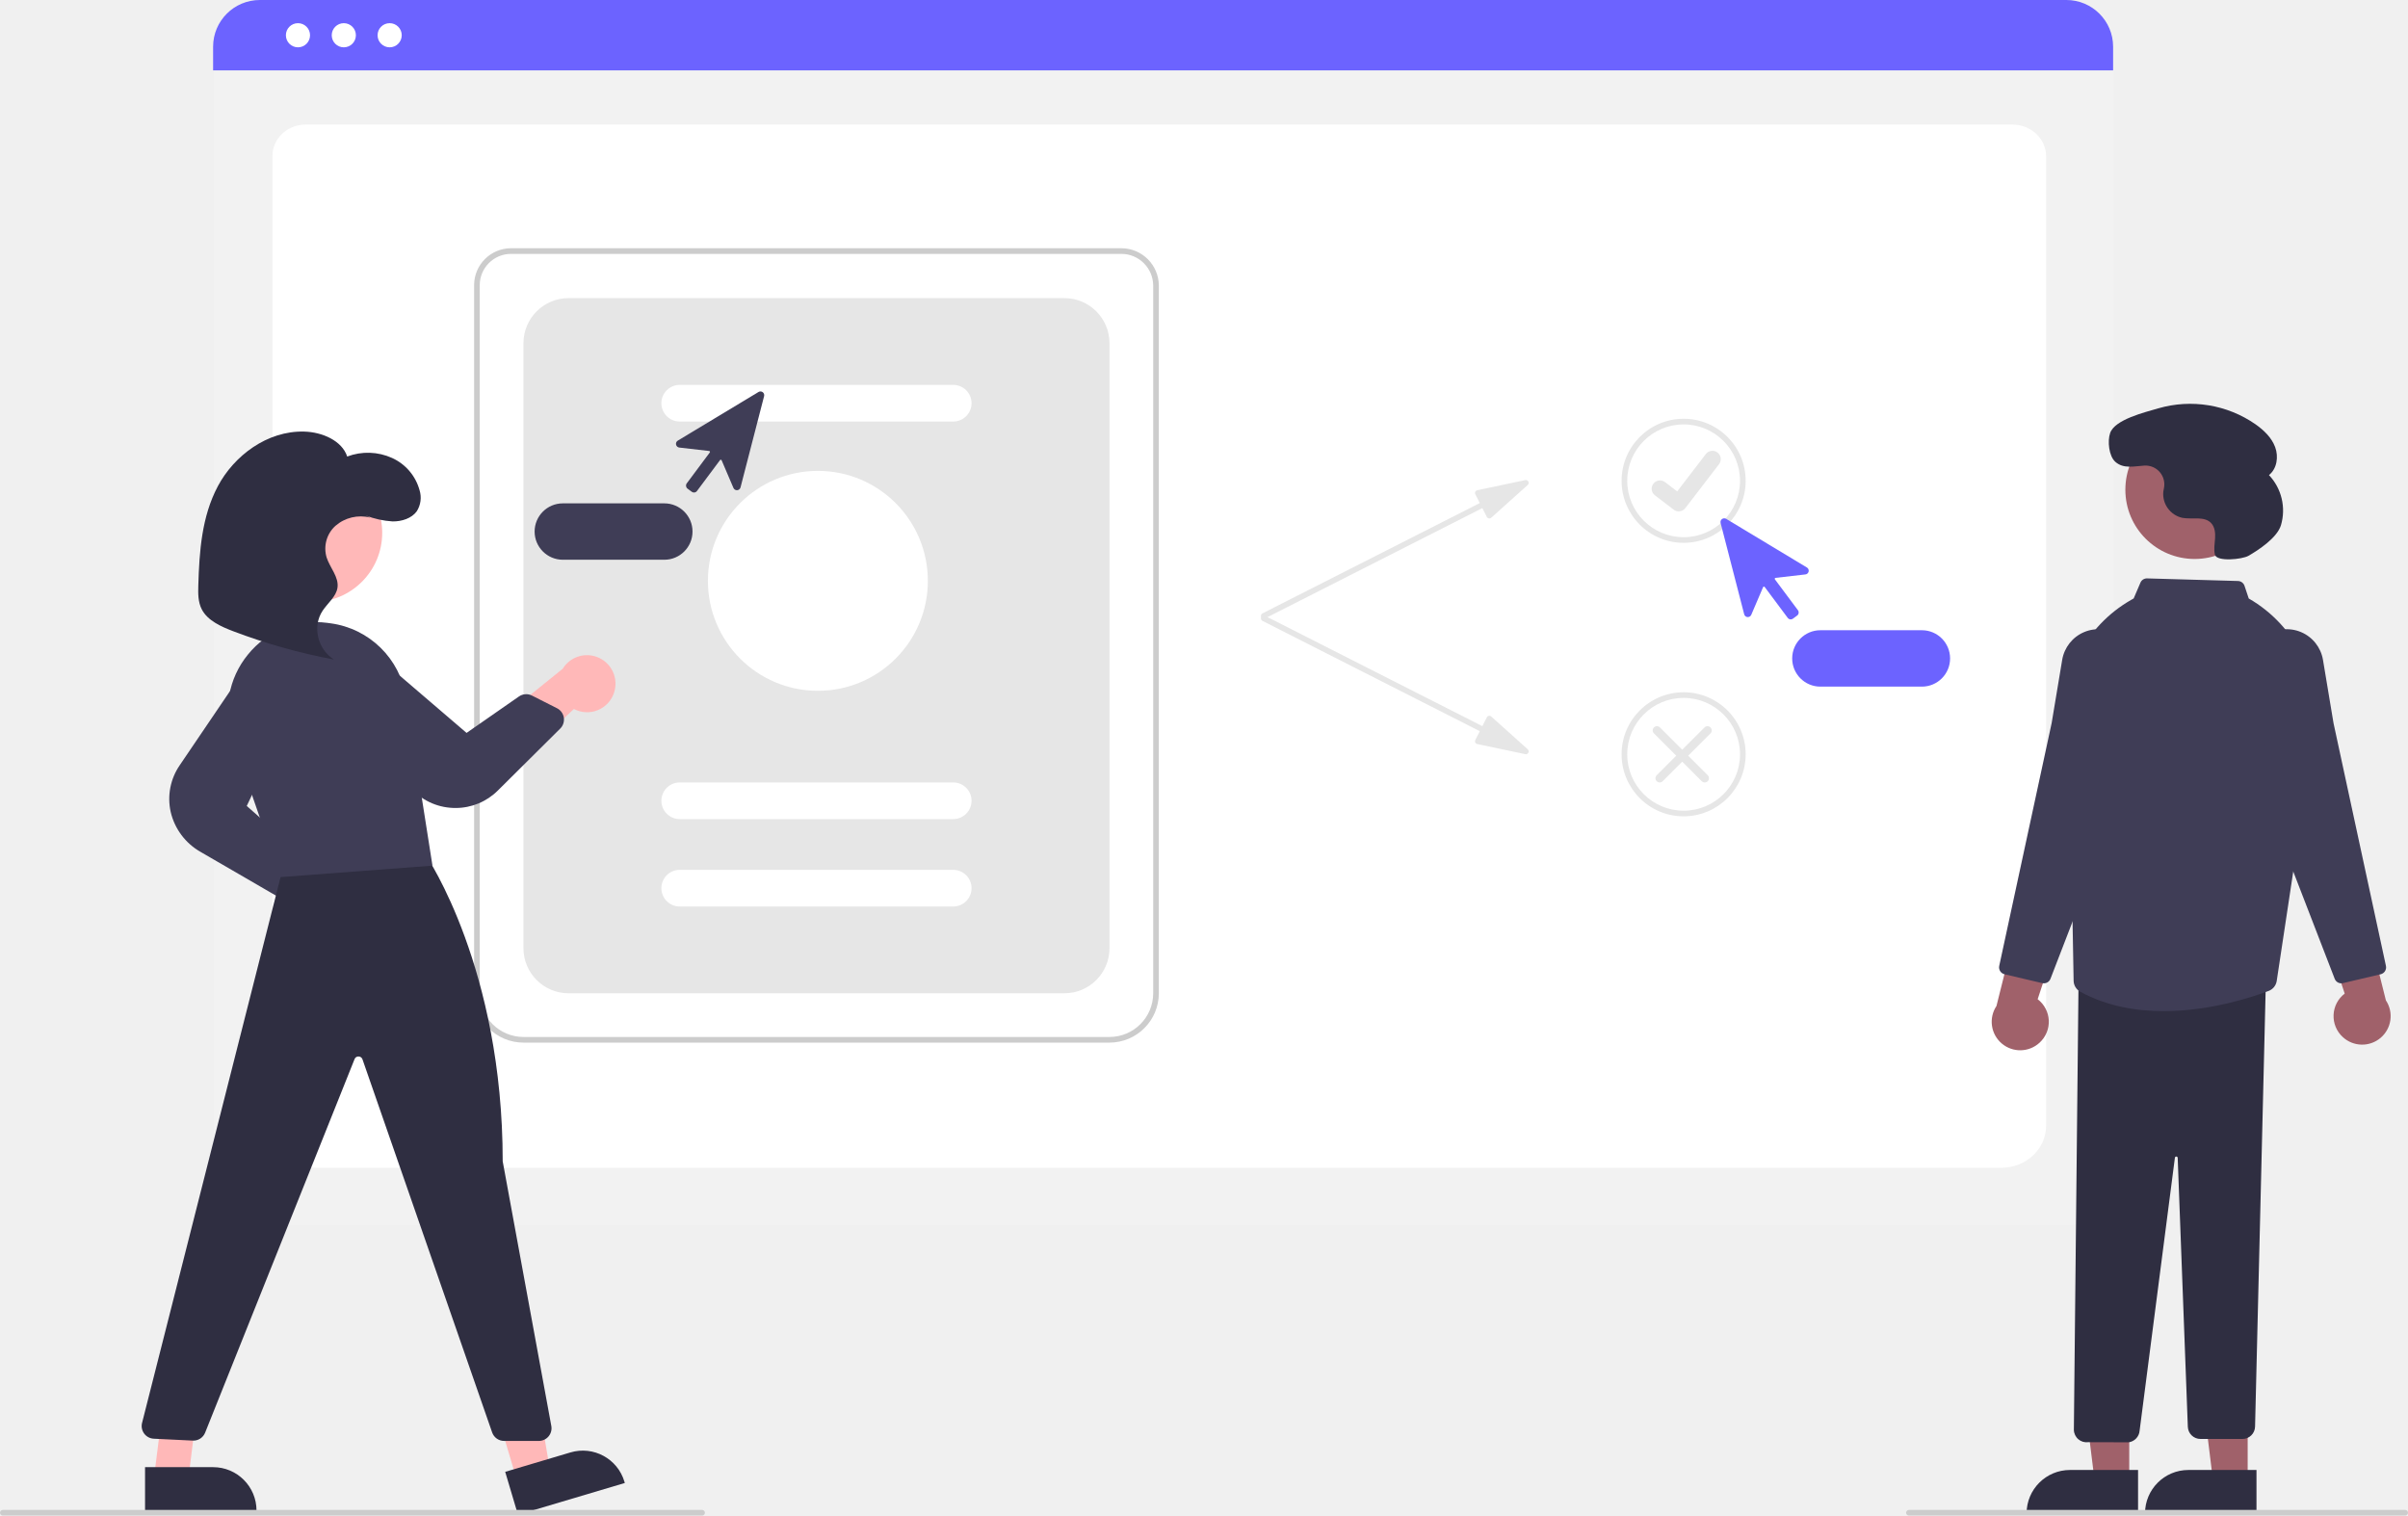
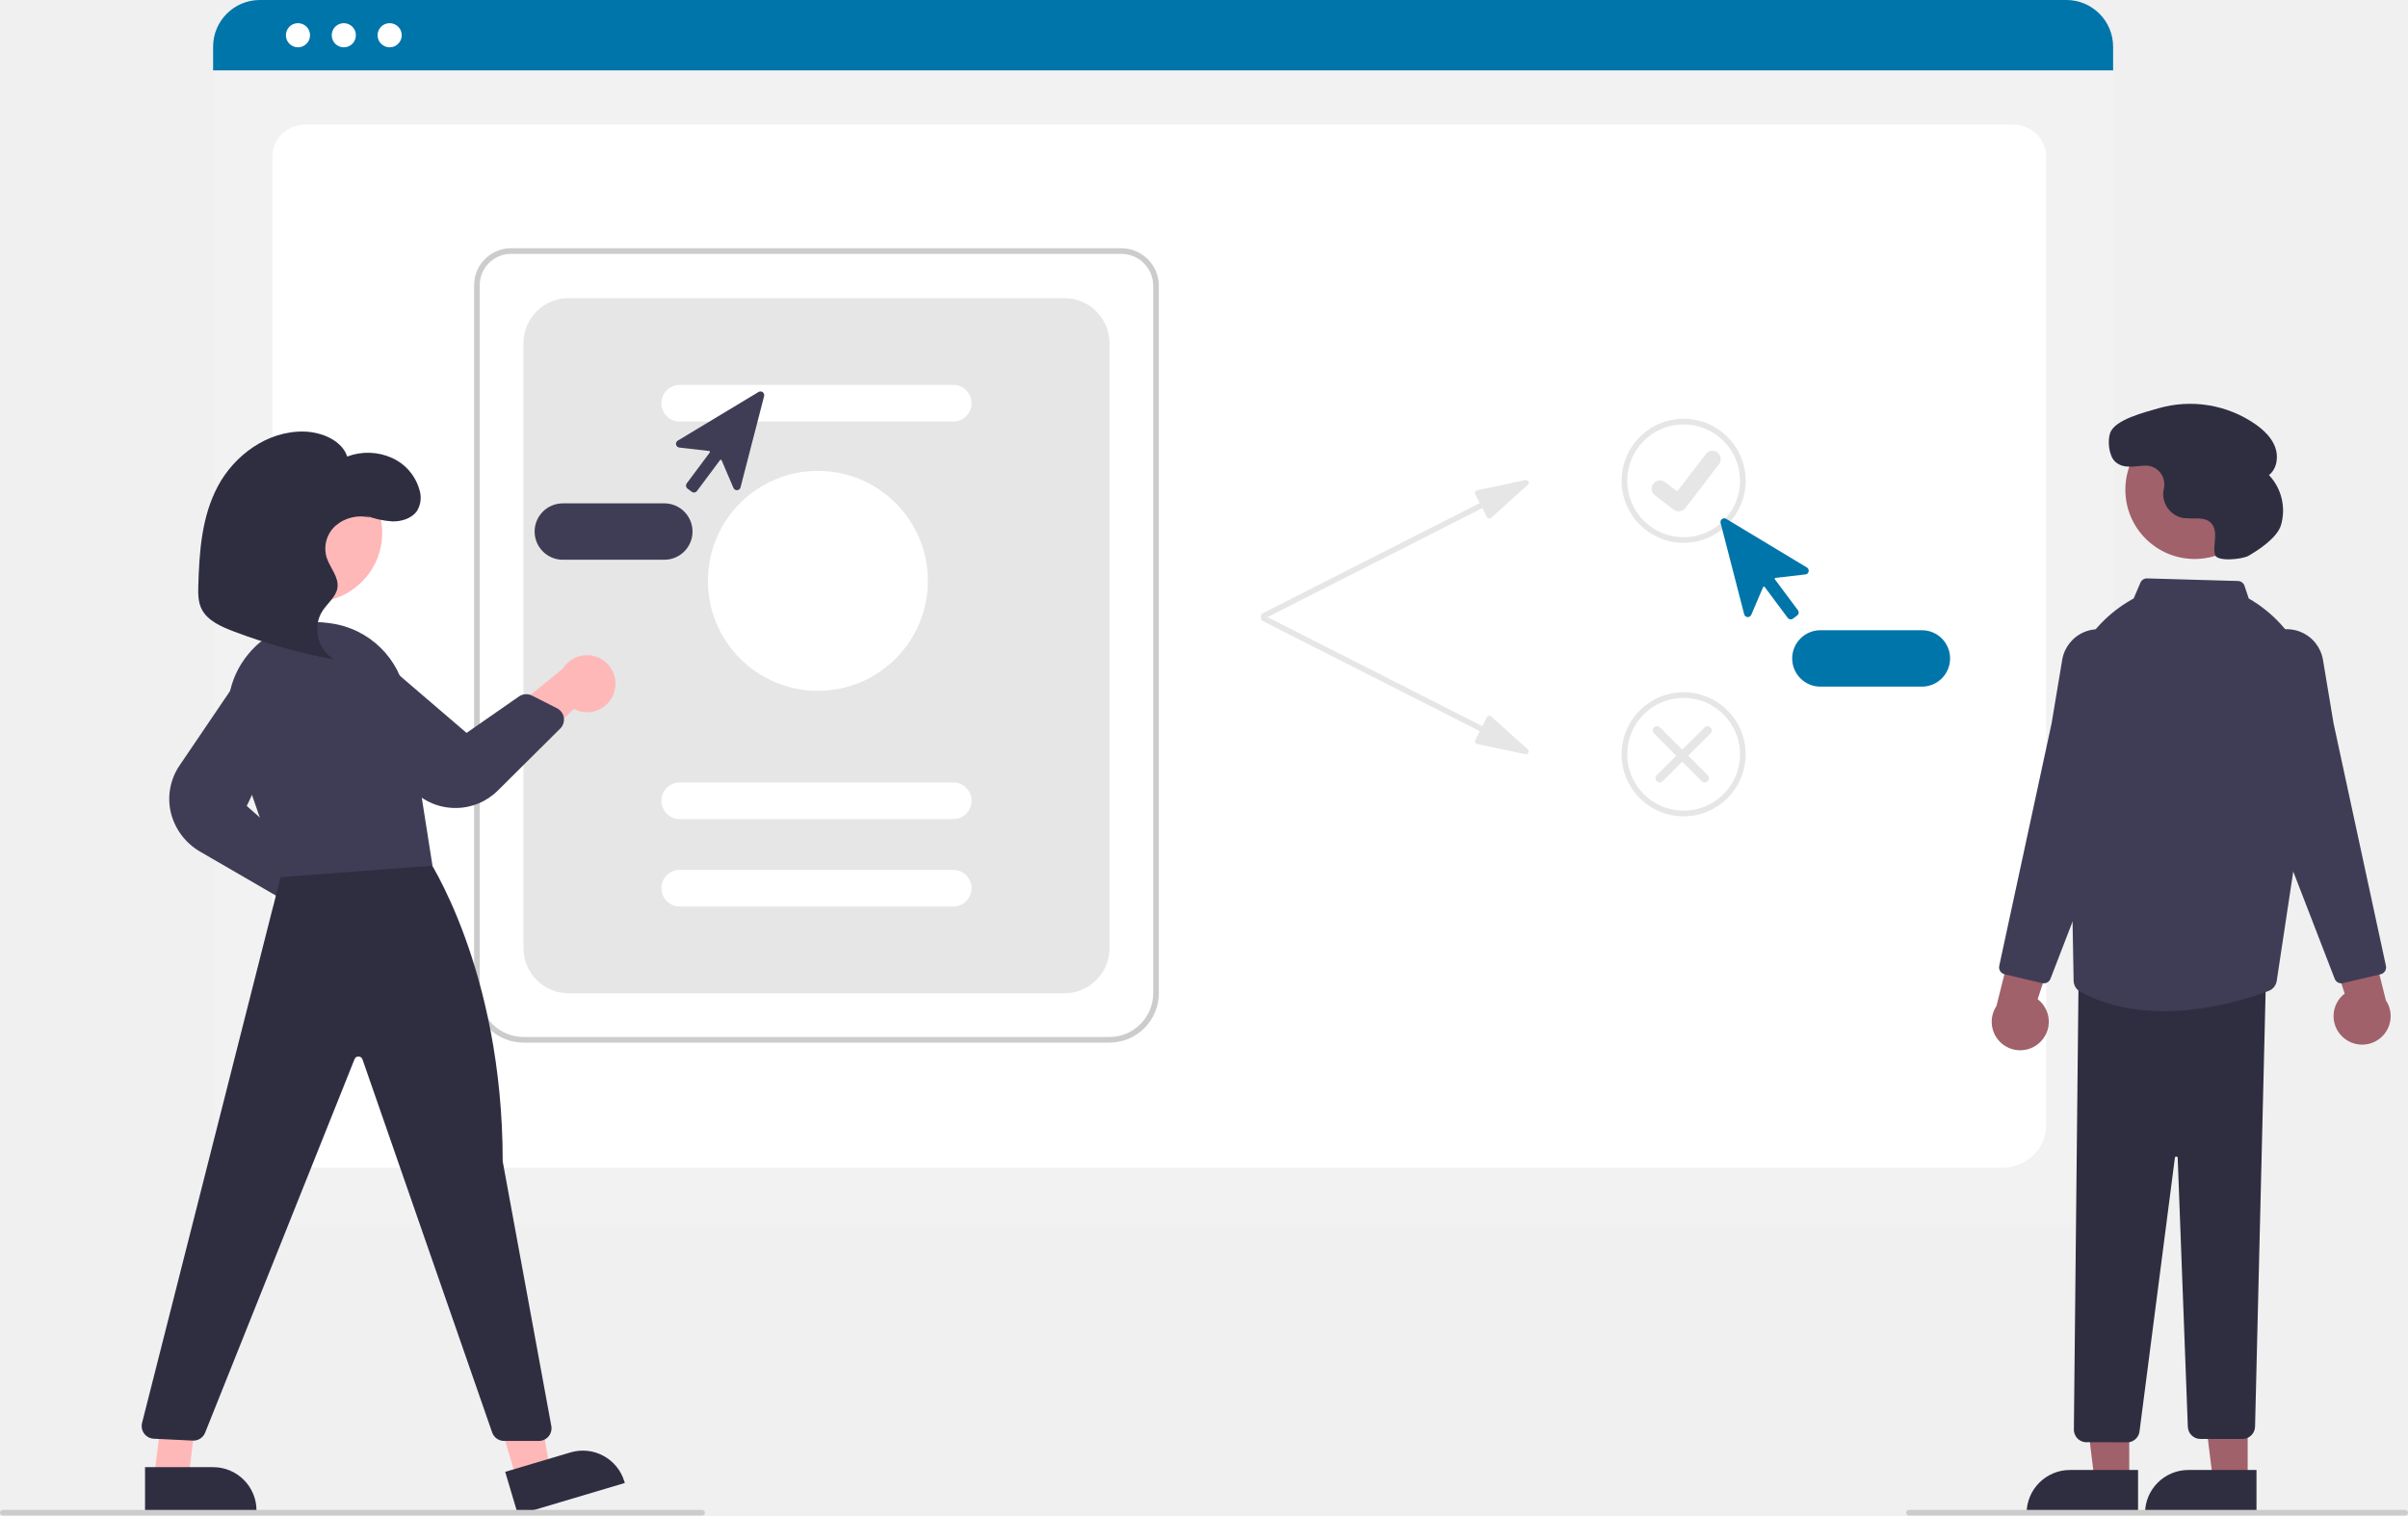
<svg xmlns="http://www.w3.org/2000/svg" data-name="Layer 1" width="854" height="537.526" viewBox="0 0 854 537.526">
  <path d="M906.149,615.785H265.311a16.519,16.519,0,0,1-16.5-16.5V204.131a12.102,12.102,0,0,1,12.088-12.088H910.352a12.311,12.311,0,0,1,12.297,12.297V599.285A16.519,16.519,0,0,1,906.149,615.785Z" transform="translate(-173 -181.2372)" fill="#f2f2f2" />
  <path d="M882.772,595.418H285.527c-8.755,0-15.878-6.67-15.878-14.868V236.445c0-6.08,5.278-11.027,11.766-11.027H886.689c6.595,0,11.961,5.028,11.961,11.209V580.55C898.65,588.748,891.527,595.418,882.772,595.418Z" transform="translate(-173 -181.2372)" fill="#fff" />
-   <path d="M922.419,206.187H248.579V197.787a16.574,16.574,0,0,1,16.56-16.55H905.859a16.574,16.574,0,0,1,16.56,16.55Z" transform="translate(-173 -181.2372)" fill="#6c63ff" />
+   <path d="M922.419,206.187H248.579V197.787a16.574,16.574,0,0,1,16.56-16.55H905.859a16.574,16.574,0,0,1,16.56,16.55Z" transform="translate(-173 -181.2372)" fill="#0075aa" />
  <circle cx="105.674" cy="12.5" r="4.283" fill="#fff" />
  <circle cx="121.933" cy="12.5" r="4.283" fill="#fff" />
  <circle cx="138.192" cy="12.5" r="4.283" fill="#fff" />
  <path d="M566.482,551.02H358.644a17.52,17.52,0,0,1-17.5-17.5V282.366a13.103,13.103,0,0,1,13.088-13.088H570.685a13.312,13.312,0,0,1,13.297,13.297V533.52A17.52,17.52,0,0,1,566.482,551.02ZM354.232,271.278a11.101,11.101,0,0,0-11.088,11.088v251.154a15.517,15.517,0,0,0,15.5,15.5h207.839a15.518,15.518,0,0,0,15.5-15.5V282.575a11.31,11.31,0,0,0-11.297-11.297Z" transform="translate(-173 -181.2372)" fill="#ccc" />
  <path d="M374.644,533.52h175.839a16,16,0,0,0,16-16V302.972a16,16,0,0,0-16-16H374.644a16,16,0,0,0-16,16V517.52A16,16,0,0,0,374.644,533.52Z" transform="translate(-173 -181.2372)" fill="#e6e6e6" />
  <path d="M511.063,330.746h-97a6.5,6.5,0,0,1,0-13h97a6.5,6.5,0,1,1,0,13Z" transform="translate(-173 -181.2372)" fill="#fff" />
  <path d="M511.063,471.746h-97a6.5,6.5,0,0,1,0-13h97a6.5,6.5,0,1,1,0,13Z" transform="translate(-173 -181.2372)" fill="#fff" />
  <path d="M511.063,502.746h-97a6.5,6.5,0,0,1,0-13h97a6.5,6.5,0,1,1,0,13Z" transform="translate(-173 -181.2372)" fill="#fff" />
  <circle cx="290.063" cy="206.009" r="39" fill="#fff" />
  <path d="M713.947,351.509,696.91,355.102a1,1,0,0,0-.686,1.431l1.587,3.127-77.044,39.107a1.0 1,0,1,0,.905,1.783l77.044-39.107,1.587,3.128a1.0 1,0,0,0,1.56.292l12.957-11.632A1,1,0,0,0,713.947,351.509Z" transform="translate(-173 -181.2372)" fill="#e6e6e6" />
  <path d="M713.947,448.715l-17.037-3.593a1,1,0,0,1-.686-1.431l1.587-3.127-77.044-39.107a1.0 1,0,1,1,.905-1.783l77.044,39.107,1.587-3.128a1.0 1,0,0,1,1.56-.292l12.957,11.632A1,1,0,0,1,713.947,448.715Z" transform="translate(-173 -181.2372)" fill="#e6e6e6" />
  <path d="M770.102,373.763a22,22,0,1,1,22-22A22.025,22.025,0,0,1,770.102,373.763Zm0-42a20,20,0,1,0,20,20A20.023,20.023,0,0,0,770.102,331.763Z" transform="translate(-173 -181.2372)" fill="#e6e6e6" />
  <path d="M770.102,470.763a22,22,0,1,1,22-22A22.025,22.025,0,0,1,770.102,470.763Zm0-42a20,20,0,1,0,20,20A20.023,20.023,0,0,0,770.102,428.763Z" transform="translate(-173 -181.2372)" fill="#e6e6e6" />
-   <path id="a52d33ee-34c0-426d-bf77-f0f4463d7cbc-322" data-name="Path 395" d="M768.359,362.604a2.93,2.93,0,0,1-1.763-.586l-.032-.024-6.64-5.079a2.951,2.951,0,1,1,3.591-4.684l4.301,3.298,10.163-13.259a2.95,2.95,0,0,1,4.135-.546l.001.001-.063.088.065-.088a2.953,2.953,0,0,1,.546,4.136l-11.954,15.589a2.951,2.951,0,0,1-2.347,1.151Z" transform="translate(-173 -181.2372)" fill="#e6e6e6" />
+   <path id="a52d33ee-34c0-426d-bf77-f0f4463d7cbc-2426" data-name="Path 395" d="M768.359,362.604a2.93,2.93,0,0,1-1.763-.586l-.032-.024-6.64-5.079a2.951,2.951,0,1,1,3.591-4.684l4.301,3.298,10.163-13.259a2.95,2.95,0,0,1,4.135-.546l.001.001-.063.088.065-.088a2.953,2.953,0,0,1,.546,4.136l-11.954,15.589a2.951,2.951,0,0,1-2.347,1.151Z" transform="translate(-173 -181.2372)" fill="#e6e6e6" />
  <path d="M760.556,458.309a1.5,1.5,0,0,1,0-2.121L777.527,439.217a1.5,1.5,0,0,1,2.121,2.121l-16.971,16.971A1.5,1.5,0,0,1,760.556,458.309Z" transform="translate(-173 -181.2372)" fill="#e6e6e6" />
  <path d="M778.648,458.309a1.5,1.5,0,0,0,0-2.121l-16.971-16.971a1.5,1.5,0,0,0-2.121,2.121L776.527,458.309A1.5,1.5,0,0,0,778.648,458.309Z" transform="translate(-173 -181.2372)" fill="#e6e6e6" />
-   <path d="M808.09,400.916a1.374,1.374,0,0,1-.194-.014,1.321,1.321,0,0,1-.874-.521L798.847,389.419a.33.33,0,0,0-.567.067l-4.192,9.807a1.329,1.329,0,0,1-2.51-.19l-8.364-32.375a1.329,1.329,0,0,1,1.973-1.471L813.828,382.511a1.329,1.329,0,0,1-.534,2.459L802.702,386.189a.33.33,0,0,0-.227.524l8.175,10.961a1.332,1.332,0,0,1-.271,1.861l-1.497,1.116A1.32,1.32,0,0,1,808.09,400.916Z" transform="translate(-173 -181.2372)" fill="#6c63ff" />
-   <path d="M854.602,424.763h-36a10,10,0,0,1,0-20h36a10,10,0,0,1,0,20Z" transform="translate(-173 -181.2372)" fill="#6c63ff" />
+   <path d="M808.09,400.916a1.374,1.374,0,0,1-.194-.014,1.321,1.321,0,0,1-.874-.521L798.847,389.419a.33.33,0,0,0-.567.067l-4.192,9.807a1.329,1.329,0,0,1-2.51-.19l-8.364-32.375a1.329,1.329,0,0,1,1.973-1.471L813.828,382.511a1.329,1.329,0,0,1-.534,2.459L802.702,386.189a.33.33,0,0,0-.227.524l8.175,10.961a1.332,1.332,0,0,1-.271,1.861l-1.497,1.116A1.32,1.32,0,0,1,808.09,400.916Z" transform="translate(-173 -181.2372)" fill="#0075aa" />
+   <path d="M854.602,424.763h-36a10,10,0,0,1,0-20h36a10,10,0,0,1,0,20Z" transform="translate(-173 -181.2372)" fill="#0075aa" />
  <path d="M418.323,355.652l-1.497-1.116a1.332,1.332,0,0,1-.271-1.861l8.175-10.961a.33.33,0,0,0-.227-.524l-10.591-1.218a1.329,1.329,0,0,1-.534-2.459l28.64-17.255a1.329,1.329,0,0,1,1.973,1.471l-8.364,32.375a1.329,1.329,0,0,1-2.51.19l-4.192-9.807a.33.33,0,0,0-.567-.067l-8.175,10.962a1.321,1.321,0,0,1-.874.521,1.375,1.375,0,0,1-.194.014A1.32,1.32,0,0,1,418.323,355.652Z" transform="translate(-173 -181.2372)" fill="#3f3d56" />
  <path d="M362.602,369.763a10.011,10.011,0,0,1,10-10h36a10,10,0,0,1,0,20h-36A10.011,10.011,0,0,1,362.602,369.763Z" transform="translate(-173 -181.2372)" fill="#3f3d56" />
  <path d="M896.351,551.033a10.056,10.056,0,0,0-.693-15.404l11.18-33.941-17.922,4.86-7.869,31.486a10.11,10.11,0,0,0,15.304,12.999Z" transform="translate(-173 -181.2372)" fill="#a0616a" />
  <path d="M1003.854,549.033a10.056,10.056,0,0,1,.693-15.404l-11.18-33.941,17.922,4.86,7.869,31.486a10.11,10.11,0,0,1-15.304,12.999Z" transform="translate(-173 -181.2372)" fill="#a0616a" />
  <circle cx="778.323" cy="173.688" r="24.561" fill="#a0616a" />
  <polygon points="755.138 525.359 742.879 525.359 737.046 478.071 755.141 478.071 755.138 525.359" fill="#a0616a" />
  <path d="M931.265,718.48l-39.531-.001v-.5a15.386,15.386,0,0,1,15.386-15.386h.001l24.144.001Z" transform="translate(-173 -181.2372)" fill="#2f2e41" />
  <polygon points="797.138 525.359 784.879 525.359 779.046 478.071 797.141 478.071 797.138 525.359" fill="#a0616a" />
  <path d="M973.265,718.48l-39.531-.001v-.5a15.386,15.386,0,0,1,15.386-15.386h.001l24.144.001Z" transform="translate(-173 -181.2372)" fill="#2f2e41" />
  <path d="M927.938,692.775l-14.401-.04a4.438,4.438,0,0,1-3.459-1.04,4.503,4.503,0,0,1-1.578-3.32l1.659-159.376,66.456-.664-3.855,158.865a4.474,4.474,0,0,1-4.499,4.392H953.412a4.486,4.486,0,0,1-4.497-4.331l-3.594-95.35a.475.475,0,0,0-.492-.481.492.492,0,0,0-.506.467L931.817,688.65A4.504,4.504,0,0,1,927.938,692.775Z" transform="translate(-173 -181.2372)" fill="#2f2e41" />
  <path d="M940.337,539.856c-9.819,0-20.196-1.754-29.563-6.883a4.539,4.539,0,0,1-2.362-3.887l-1.31-72.738-1.843-15.564a47.412,47.412,0,0,1,23.598-46.81l.852-.485,2.398-5.597a2.479,2.479,0,0,1,2.369-1.514l32.243.921a2.51,2.51,0,0,1,2.3,1.709l1.498,4.493a47.194,47.194,0,0,1,23.139,48.179L980.439,529.149a4.497,4.497,0,0,1-2.84,3.53C971.751,534.9,956.835,539.856,940.337,539.856Z" transform="translate(-173 -181.2372)" fill="#3f3d56" />
  <path d="M1003.344,529.992a2.511,2.511,0,0,1-2.336-1.599l-16.372-42.374L971.247,420.003a13.01,13.01,0,0,1,5.325-13.273h0a13.019,13.019,0,0,1,20.277,8.547l3.747,22.48,18.581,86.058a2.51,2.51,0,0,1-1.871,2.96l-13.393,3.151A2.462,2.462,0,0,1,1003.344,529.992Z" transform="translate(-173 -181.2372)" fill="#3f3d56" />
  <path d="M897.86,529.992a2.466,2.466,0,0,1-.569-.066L883.899,526.775a2.51,2.51,0,0,1-1.871-2.96l18.586-86.081,3.742-22.457a13.019,13.019,0,0,1,20.277-8.547h0a13.01,13.01,0,0,1,5.325,13.273l-13.365,65.936L900.197,528.395A2.511,2.511,0,0,1,897.86,529.992Z" transform="translate(-173 -181.2372)" fill="#3f3d56" />
  <path d="M970.44,378.356c-2.274,1.308-11.262,2.176-11.903-.368l-.014-.056c-.446-1.864-.076-3.811.052-5.723s-.059-4.013-1.362-5.419c-2.428-2.621-6.748-1.232-10.258-1.894a8.664,8.664,0,0,1-6.74-9.253c.05-.398.128-.795.216-1.193a6.673,6.673,0,0,0-6.927-8.081c-3.548.203-7.378,1.278-10.314-1.35-2.27-2.032-2.824-7.322-1.827-10.201,1.676-4.838,12.414-7.371,17.102-8.764a40.62,40.62,0,0,1,34.43,5.65c2.961,2.087,5.727,4.71,6.989,8.106s.653,7.68-2.193,9.922a18.332,18.332,0,0,1,4.246,17.806C980.534,372.066,973.825,376.408,970.44,378.356Z" transform="translate(-173 -181.2372)" fill="#2f2e41" />
  <path d="M286.569,514.347a10.056,10.056,0,0,1-8.667-12.753l-29.274-20.494,17.265-6.837,25.152,20.509a10.11,10.11,0,0,1-4.477,19.574Z" transform="translate(-173 -181.2372)" fill="#ffb8b8" />
  <path d="M270.671,498.768l-26.511-15.376A22.056,22.056,0,0,1,233.523,469.155a21.139,21.139,0,0,1,3.196-16.486l21.946-32.371a10.969,10.969,0,0,1,18.979,10.881l-17.137,35.905,17.36,15.286a4.506,4.506,0,0,1,1.425,4.325l-1.965,9.127a4.453,4.453,0,0,1-2.578,3.168,4.456,4.456,0,0,1-4.079-.222Z" transform="translate(-173 -181.2372)" fill="#3f3d56" />
  <path d="M390.795,426.837a10.056,10.056,0,0,1-14.263,5.859l-26.076,24.434-3.14-18.302,25.244-20.397a10.11,10.11,0,0,1,18.235,8.407Z" transform="translate(-173 -181.2372)" fill="#ffb8b8" />
  <circle cx="110.992" cy="188.964" r="24.561" fill="#ffb8b8" />
  <polygon points="183.308 524.961 195.059 521.465 187.165 474.477 169.822 479.637 183.308 524.961" fill="#ffb8b8" />
  <path d="M352.169,703.253l23.141-6.885.001-0a15.386,15.386,0,0,1,19.135,10.36l.143.479L356.7,718.48Z" transform="translate(-173 -181.2372)" fill="#2f2e41" />
  <polygon points="54.57 524.359 66.829 524.359 72.662 477.071 60.568 477.071 54.57 524.359" fill="#ffb8b8" />
  <path d="M224.442,701.594l24.144-.001h.001a15.386,15.386,0,0,1,15.386,15.386v.5l-39.531.001Z" transform="translate(-173 -181.2372)" fill="#2f2e41" />
  <path d="M347.537,689.273,301.551,556.946a1.471,1.471,0,0,0-1.382-1.007,1.433,1.433,0,0,0-1.427.942l-52.989,132.468a4.479,4.479,0,0,1-4.396,2.823l-13.831-.671a4.5,4.5,0,0,1-4.143-5.602l50.123-197.544,50.287-4.104.328.474c.272.393,27.178,40.003,27.161,108.39l17.241,93.866a4.501,4.501,0,0,1-4.426,5.313H351.788A4.504,4.504,0,0,1,347.537,689.273Z" transform="translate(-173 -181.2372)" fill="#2f2e41" />
  <path d="M255.581,443.55a31.289,31.289,0,0,1,5.354-30.169,30.901,30.901,0,0,1,28.086-11.24q.625.084,1.242.169h0a31.273,31.273,0,0,1,26.722,26.215l9.391,59.73-53.541,4.041-.384.028Z" transform="translate(-173 -181.2372)" fill="#3f3d56" />
  <path d="M333.71,467.786a21.137,21.137,0,0,1-15.342-7.389l-25.327-29.359a11.322,11.322,0,0,1-2.865-8.03,10.859,10.859,0,0,1,4.099-7.954,10.983,10.983,0,0,1,13.991.236l30.204,25.886,18.582-12.927a4.496,4.496,0,0,1,4.602-.32l8.894,4.502a4.5,4.5,0,0,1,1.138,7.208l-22.113,21.962a21.174,21.174,0,0,1-15.011,6.201Q334.138,467.802,333.71,467.786Z" transform="translate(-173 -181.2372)" fill="#3f3d56" />
  <path d="M302.668,364.067a32.002,32.002,0,0,0,9.554,2.102c3.293.041,6.793-1.099,8.595-3.607a8.986,8.986,0,0,0,.989-7.439,17.671,17.671,0,0,0-9.752-11.457,20.761,20.761,0,0,0-15.918-.512c-1.848-5.618-8.808-8.675-15.25-8.848-13.16-.353-24.926,8.62-30.644,19.41s-6.553,23.123-6.908,35.097c-.087,2.92-.123,5.965,1.26,8.602,2.06,3.926,6.741,6.04,11.152,7.716a209.368,209.368,0,0,0,35.667,10.026c-5.84-3.732-7.692-11.766-3.993-17.319,1.81-2.717,4.781-4.979,5.262-8.125.577-3.773-2.643-7.072-3.833-10.724a10.898,10.898,0,0,1,3.109-11.25,13.666,13.666,0,0,1,12.338-2.926" transform="translate(-173 -181.2372)" fill="#2f2e41" />
  <path d="M422,718.763H174a1,1,0,0,1,0-2H422a1,1,0,0,1,0,2Z" transform="translate(-173 -181.2372)" fill="#ccc" />
  <path d="M1026,718.763H850a1,1,0,0,1,0-2h176a1,1,0,0,1,0,2Z" transform="translate(-173 -181.2372)" fill="#ccc" />
</svg>
